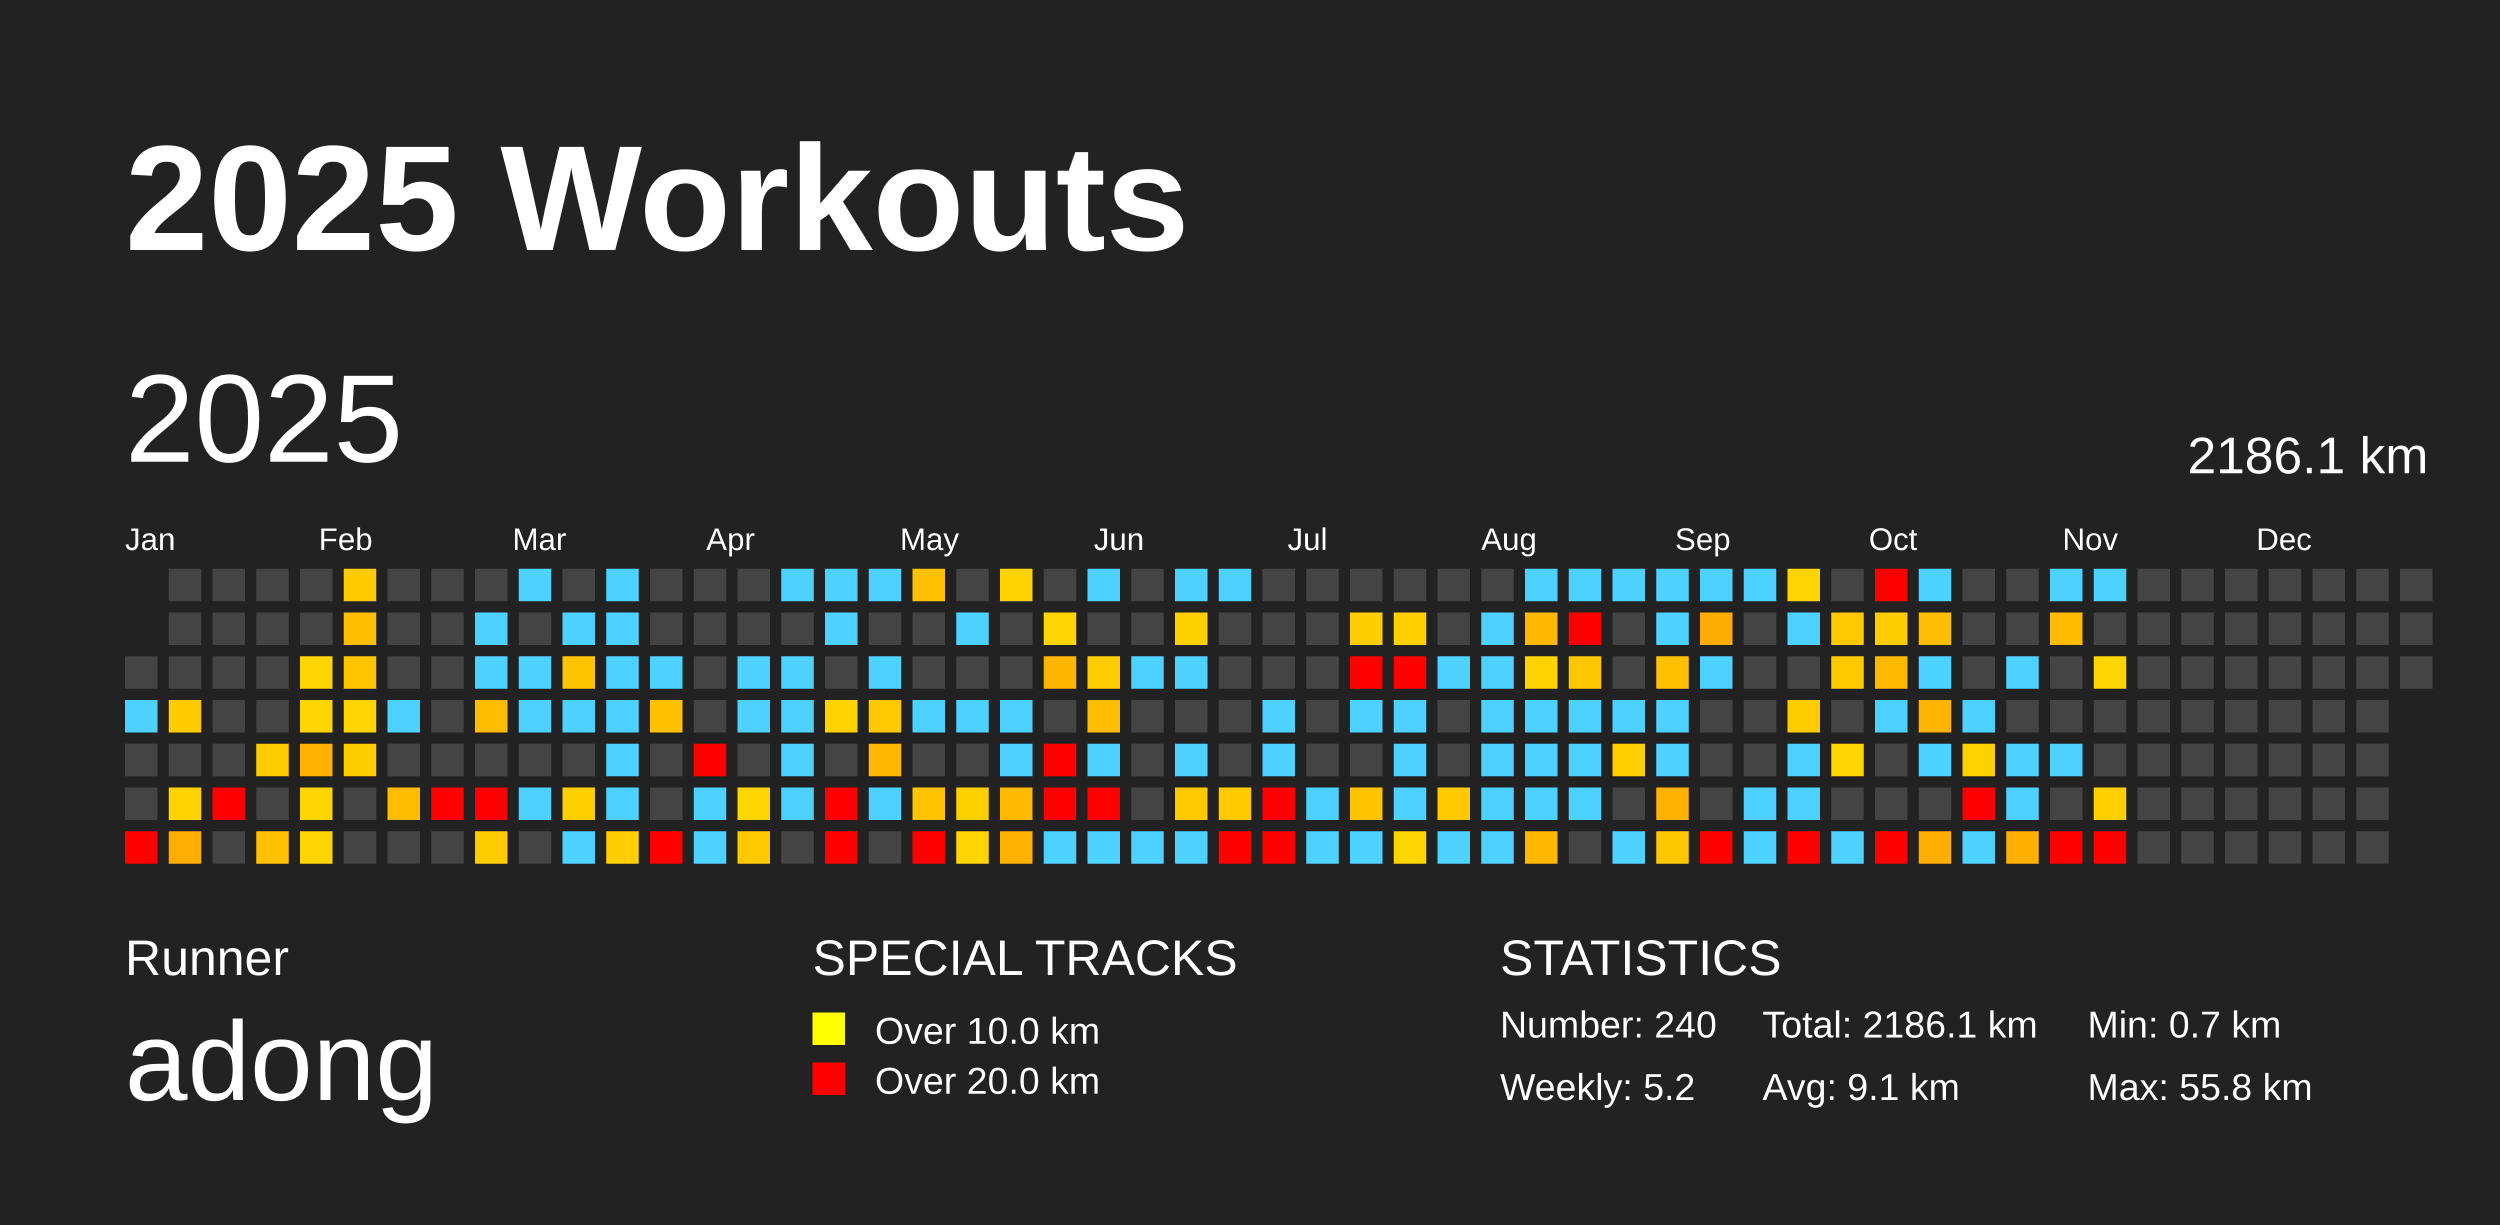
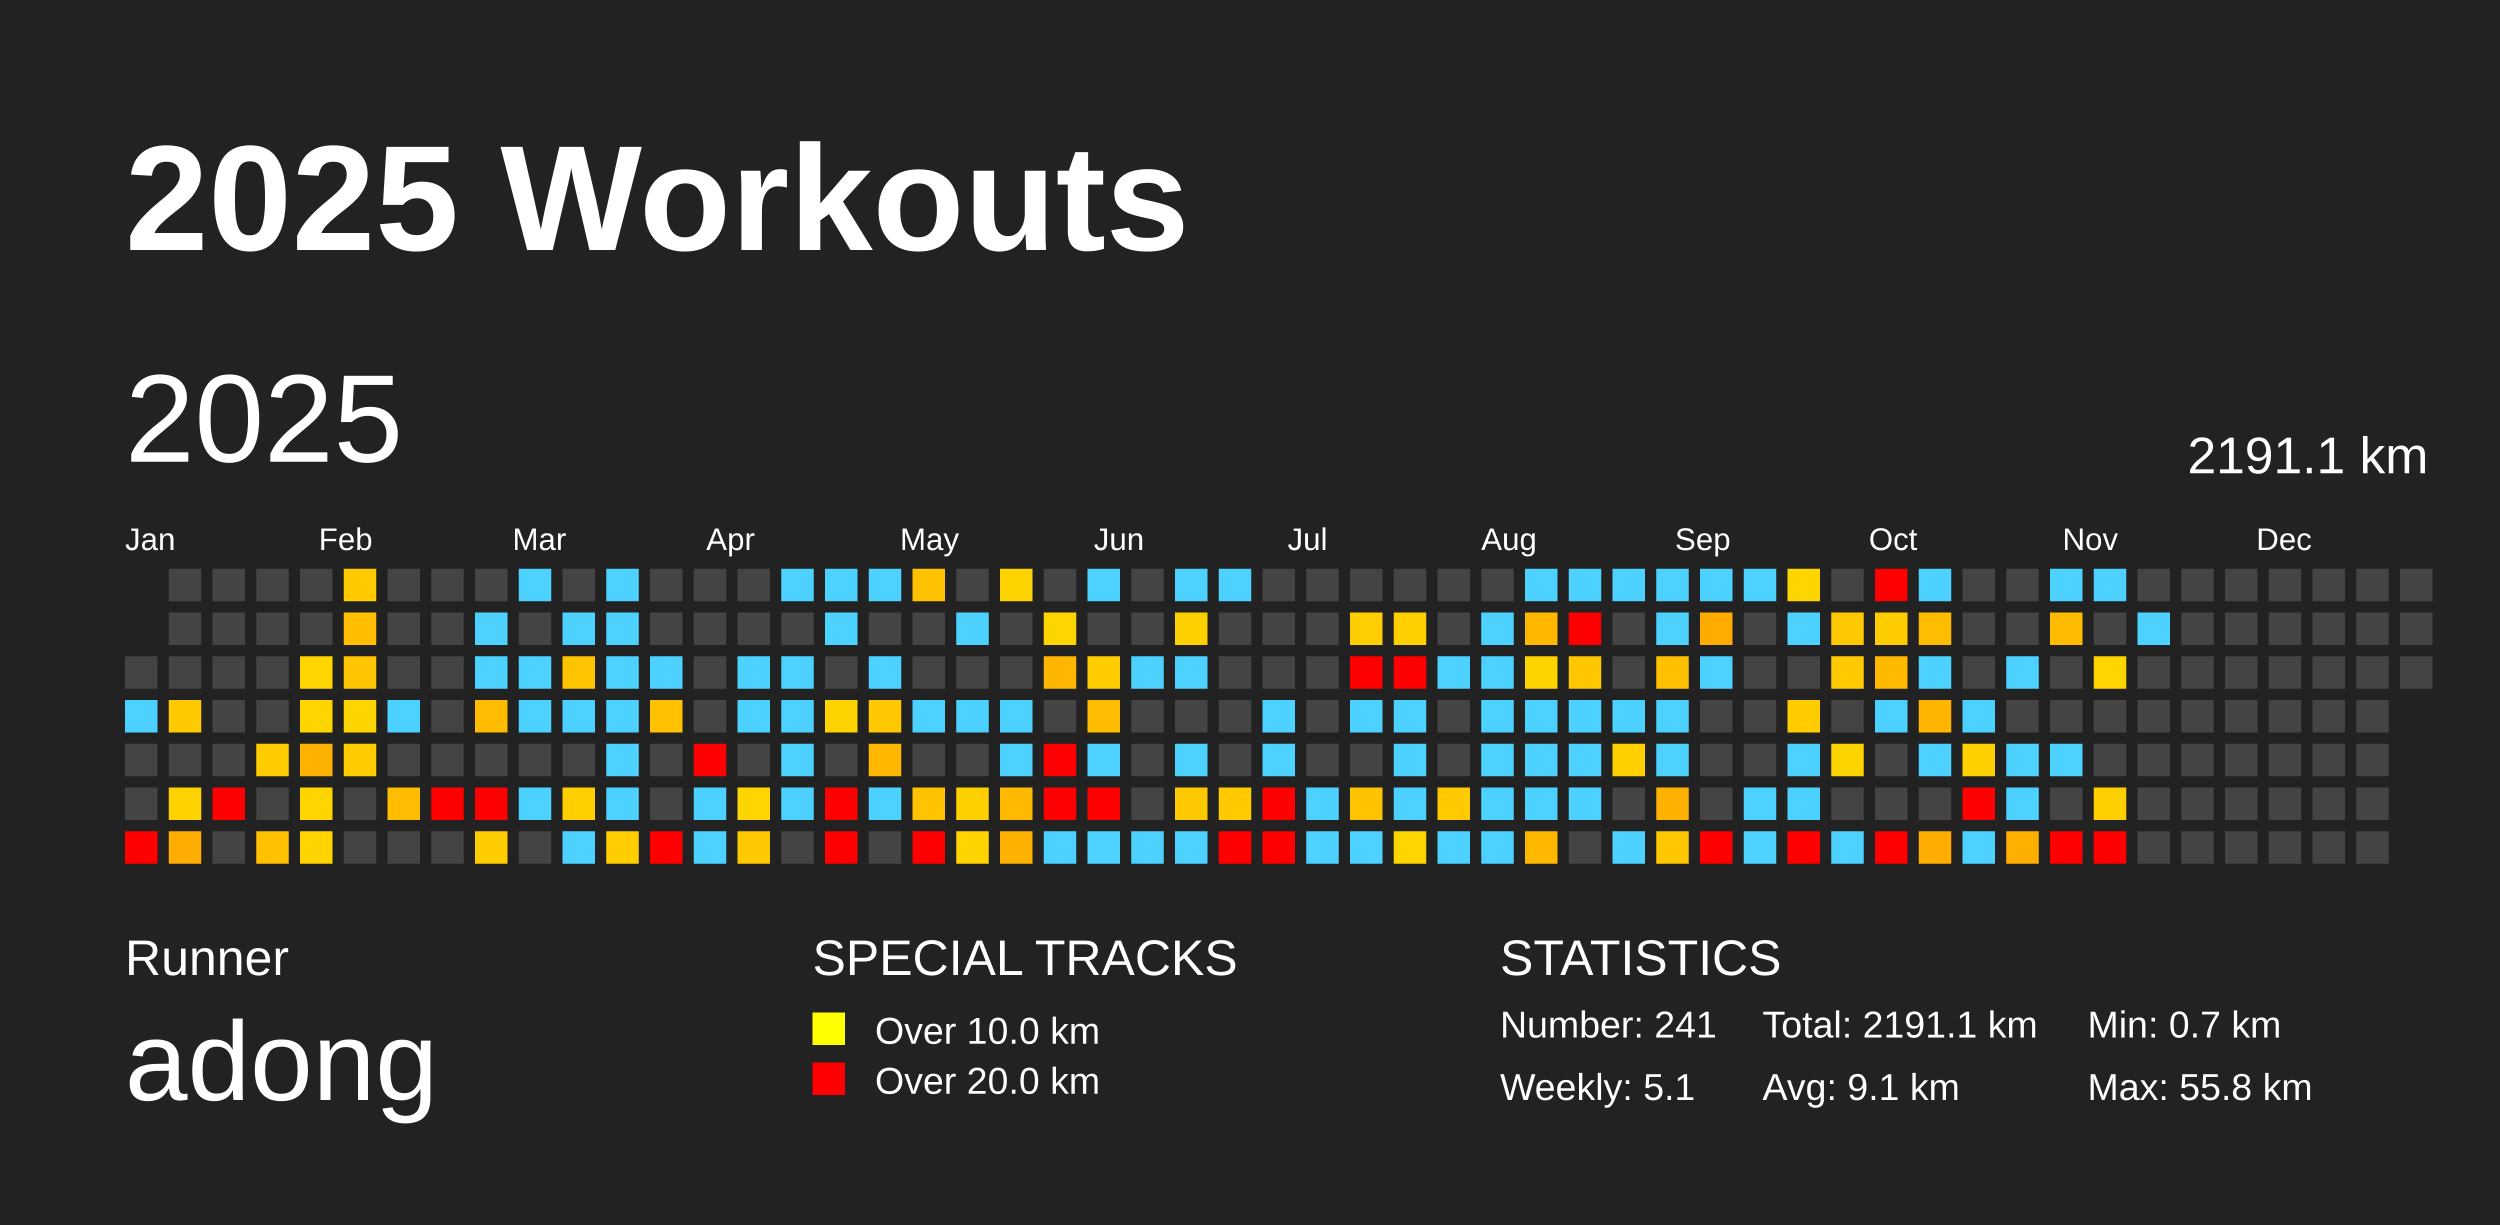
<svg xmlns="http://www.w3.org/2000/svg" baseProfile="full" height="98mm" version="1.1" viewBox="0,0,200,98" width="200mm">
  <defs />
  <rect fill="#222222" height="98" width="200" x="0" y="0" />
  <text fill="#FFFFFF" style="font-size:12px; font-family:Arial; font-weight:bold;" x="10" y="20">2025 Workouts</text>
  <text fill="#FFFFFF" style="font-size:4px; font-family:Arial" x="10" y="78">Runner</text>
  <text fill="#FFFFFF" style="font-size:9px; font-family:Arial" x="10" y="88">adong</text>
  <text fill="#FFFFFF" style="font-size:4px; font-family:Arial" x="65" y="78">SPECIAL TRACKS</text>
  <rect fill="yellow" height="2.6" width="2.6" x="65" y="81" />
  <text fill="#FFFFFF" style="font-size:3px; font-family:Arial" x="70" y="83.5">Over 10.0 km</text>
  <rect fill="red" height="2.6" width="2.6" x="65" y="85" />
  <text fill="#FFFFFF" style="font-size:3px; font-family:Arial" x="70" y="87.5">Over 20.0 km</text>
  <text fill="#FFFFFF" style="font-size:4px; font-family:Arial" x="120" y="78">STATISTICS</text>
-   <text fill="#FFFFFF" style="font-size:3px; font-family:Arial" x="120" y="83">Number: 240</text>
-   <text fill="#FFFFFF" style="font-size:3px; font-family:Arial" x="120" y="88">Weekly: 5.2</text>
-   <text fill="#FFFFFF" style="font-size:3px; font-family:Arial" x="141" y="83">Total: 2186.1 km</text>
+   <text fill="#FFFFFF" style="font-size:3px; font-family:Arial" x="120" y="83">Number: 241</text>
+   <text fill="#FFFFFF" style="font-size:3px; font-family:Arial" x="120" y="88">Weekly: 5.1</text>
+   <text fill="#FFFFFF" style="font-size:3px; font-family:Arial" x="141" y="83">Total: 2191.1 km</text>
  <text fill="#FFFFFF" style="font-size:3px; font-family:Arial" x="141" y="88">Avg: 9.1 km</text>
  <text fill="#FFFFFF" style="font-size:3px; font-family:Arial" x="167" y="83">Min: 0.7 km</text>
  <text fill="#FFFFFF" style="font-size:3px; font-family:Arial" x="167" y="88">Max: 55.8 km</text>
  <text dominant-baseline="hanging" fill="#FFFFFF" style="font-size:10.0px; font-family:Arial;" x="10" y="30">2025</text>
-   <text dominant-baseline="hanging" fill="#FFFFFF" style="font-size:4.125px; font-family:Arial;" x="175" y="35">2186.1 km</text>
+   <text dominant-baseline="hanging" fill="#FFFFFF" style="font-size:4.125px; font-family:Arial;" x="175" y="35">2191.1 km</text>
  <text fill="#FFFFFF" style="font-size:2.5px; font-family:Arial" x="10.0" y="44">Jan</text>
  <text fill="#FFFFFF" style="font-size:2.5px; font-family:Arial" x="25.5" y="44">Feb</text>
  <text fill="#FFFFFF" style="font-size:2.5px; font-family:Arial" x="41.0" y="44">Mar</text>
  <text fill="#FFFFFF" style="font-size:2.5px; font-family:Arial" x="56.5" y="44">Apr</text>
  <text fill="#FFFFFF" style="font-size:2.5px; font-family:Arial" x="72.0" y="44">May</text>
  <text fill="#FFFFFF" style="font-size:2.5px; font-family:Arial" x="87.5" y="44">Jun</text>
  <text fill="#FFFFFF" style="font-size:2.5px; font-family:Arial" x="103.0" y="44">Jul</text>
  <text fill="#FFFFFF" style="font-size:2.5px; font-family:Arial" x="118.5" y="44">Aug</text>
  <text fill="#FFFFFF" style="font-size:2.5px; font-family:Arial" x="134.0" y="44">Sep</text>
  <text fill="#FFFFFF" style="font-size:2.5px; font-family:Arial" x="149.5" y="44">Oct</text>
  <text fill="#FFFFFF" style="font-size:2.5px; font-family:Arial" x="165.0" y="44">Nov</text>
  <text fill="#FFFFFF" style="font-size:2.5px; font-family:Arial" x="180.5" y="44">Dec</text>
  <rect fill="#444444" height="2.6" width="2.6" x="10.0" y="52.5" />
  <rect fill="#4dd2ff" height="2.6" width="2.6" x="10.0" y="56.0" />
  <rect fill="#444444" height="2.6" width="2.6" x="10.0" y="59.5" />
  <rect fill="#444444" height="2.6" width="2.6" x="10.0" y="63.0" />
  <rect fill="red" height="2.6" width="2.6" x="10.0" y="66.5" />
  <rect fill="#444444" height="2.6" width="2.6" x="13.5" y="45.5" />
  <rect fill="#444444" height="2.6" width="2.6" x="13.5" y="49.0" />
  <rect fill="#444444" height="2.6" width="2.6" x="13.5" y="52.5" />
  <rect fill="#ffcb00" height="2.6" width="2.6" x="13.5" y="56.0" />
  <rect fill="#444444" height="2.6" width="2.6" x="13.5" y="59.5" />
  <rect fill="#ffd200" height="2.6" width="2.6" x="13.5" y="63.0" />
  <rect fill="#ffad00" height="2.6" width="2.6" x="13.5" y="66.5" />
  <rect fill="#444444" height="2.6" width="2.6" x="17.0" y="45.5" />
  <rect fill="#444444" height="2.6" width="2.6" x="17.0" y="49.0" />
  <rect fill="#444444" height="2.6" width="2.6" x="17.0" y="52.5" />
  <rect fill="#444444" height="2.6" width="2.6" x="17.0" y="56.0" />
  <rect fill="#444444" height="2.6" width="2.6" x="17.0" y="59.5" />
  <rect fill="red" height="2.6" width="2.6" x="17.0" y="63.0" />
  <rect fill="#444444" height="2.6" width="2.6" x="17.0" y="66.5" />
  <rect fill="#444444" height="2.6" width="2.6" x="20.5" y="45.5" />
  <rect fill="#444444" height="2.6" width="2.6" x="20.5" y="49.0" />
  <rect fill="#444444" height="2.6" width="2.6" x="20.5" y="52.5" />
  <rect fill="#444444" height="2.6" width="2.6" x="20.5" y="56.0" />
  <rect fill="#ffcc00" height="2.6" width="2.6" x="20.5" y="59.5" />
  <rect fill="#444444" height="2.6" width="2.6" x="20.5" y="63.0" />
  <rect fill="#ffc100" height="2.6" width="2.6" x="20.5" y="66.5" />
  <rect fill="#444444" height="2.6" width="2.6" x="24.0" y="45.5" />
  <rect fill="#444444" height="2.6" width="2.6" x="24.0" y="49.0" />
  <rect fill="#ffd500" height="2.6" width="2.6" x="24.0" y="52.5" />
  <rect fill="#ffd500" height="2.6" width="2.6" x="24.0" y="56.0" />
  <rect fill="#ffb300" height="2.6" width="2.6" x="24.0" y="59.5" />
  <rect fill="#ffd500" height="2.6" width="2.6" x="24.0" y="63.0" />
  <rect fill="#ffd400" height="2.6" width="2.6" x="24.0" y="66.5" />
  <rect fill="#ffca00" height="2.6" width="2.6" x="27.5" y="45.5" />
  <rect fill="#ffbe00" height="2.6" width="2.6" x="27.5" y="49.0" />
  <rect fill="#ffc600" height="2.6" width="2.6" x="27.5" y="52.5" />
  <rect fill="#ffd500" height="2.6" width="2.6" x="27.5" y="56.0" />
  <rect fill="#ffcc00" height="2.6" width="2.6" x="27.5" y="59.5" />
  <rect fill="#444444" height="2.6" width="2.6" x="27.5" y="63.0" />
  <rect fill="#444444" height="2.6" width="2.6" x="27.5" y="66.5" />
  <rect fill="#444444" height="2.6" width="2.6" x="31.0" y="45.5" />
  <rect fill="#444444" height="2.6" width="2.6" x="31.0" y="49.0" />
  <rect fill="#444444" height="2.6" width="2.6" x="31.0" y="52.5" />
  <rect fill="#4dd2ff" height="2.6" width="2.6" x="31.0" y="56.0" />
  <rect fill="#444444" height="2.6" width="2.6" x="31.0" y="59.5" />
  <rect fill="#ffbd00" height="2.6" width="2.6" x="31.0" y="63.0" />
  <rect fill="#444444" height="2.6" width="2.6" x="31.0" y="66.5" />
  <rect fill="#444444" height="2.6" width="2.6" x="34.5" y="45.5" />
  <rect fill="#444444" height="2.6" width="2.6" x="34.5" y="49.0" />
  <rect fill="#444444" height="2.6" width="2.6" x="34.5" y="52.5" />
  <rect fill="#444444" height="2.6" width="2.6" x="34.5" y="56.0" />
  <rect fill="#444444" height="2.6" width="2.6" x="34.5" y="59.5" />
  <rect fill="red" height="2.6" width="2.6" x="34.5" y="63.0" />
  <rect fill="#444444" height="2.6" width="2.6" x="34.5" y="66.5" />
  <rect fill="#444444" height="2.6" width="2.6" x="38.0" y="45.5" />
  <rect fill="#4dd2ff" height="2.6" width="2.6" x="38.0" y="49.0" />
  <rect fill="#4dd2ff" height="2.6" width="2.6" x="38.0" y="52.5" />
  <rect fill="#ffbc00" height="2.6" width="2.6" x="38.0" y="56.0" />
  <rect fill="#444444" height="2.6" width="2.6" x="38.0" y="59.5" />
  <rect fill="red" height="2.6" width="2.6" x="38.0" y="63.0" />
  <rect fill="#ffcc00" height="2.6" width="2.6" x="38.0" y="66.5" />
  <rect fill="#4dd2ff" height="2.6" width="2.6" x="41.5" y="45.5" />
  <rect fill="#444444" height="2.6" width="2.6" x="41.5" y="49.0" />
  <rect fill="#4dd2ff" height="2.6" width="2.6" x="41.5" y="52.5" />
  <rect fill="#4dd2ff" height="2.6" width="2.6" x="41.5" y="56.0" />
  <rect fill="#444444" height="2.6" width="2.6" x="41.5" y="59.5" />
  <rect fill="#4dd2ff" height="2.6" width="2.6" x="41.5" y="63.0" />
  <rect fill="#444444" height="2.6" width="2.6" x="41.5" y="66.5" />
  <rect fill="#444444" height="2.6" width="2.6" x="45.0" y="45.5" />
  <rect fill="#4dd2ff" height="2.6" width="2.6" x="45.0" y="49.0" />
  <rect fill="#ffc400" height="2.6" width="2.6" x="45.0" y="52.5" />
  <rect fill="#4dd2ff" height="2.6" width="2.6" x="45.0" y="56.0" />
  <rect fill="#444444" height="2.6" width="2.6" x="45.0" y="59.5" />
  <rect fill="#ffcf00" height="2.6" width="2.6" x="45.0" y="63.0" />
  <rect fill="#4dd2ff" height="2.6" width="2.6" x="45.0" y="66.5" />
  <rect fill="#4dd2ff" height="2.6" width="2.6" x="48.5" y="45.5" />
  <rect fill="#4dd2ff" height="2.6" width="2.6" x="48.5" y="49.0" />
  <rect fill="#4dd2ff" height="2.6" width="2.6" x="48.5" y="52.5" />
  <rect fill="#4dd2ff" height="2.6" width="2.6" x="48.5" y="56.0" />
  <rect fill="#4dd2ff" height="2.6" width="2.6" x="48.5" y="59.5" />
  <rect fill="#4dd2ff" height="2.6" width="2.6" x="48.5" y="63.0" />
  <rect fill="#ffcd00" height="2.6" width="2.6" x="48.5" y="66.5" />
  <rect fill="#444444" height="2.6" width="2.6" x="52.0" y="45.5" />
  <rect fill="#444444" height="2.6" width="2.6" x="52.0" y="49.0" />
  <rect fill="#4dd2ff" height="2.6" width="2.6" x="52.0" y="52.5" />
  <rect fill="#ffc100" height="2.6" width="2.6" x="52.0" y="56.0" />
  <rect fill="#444444" height="2.6" width="2.6" x="52.0" y="59.5" />
  <rect fill="#444444" height="2.6" width="2.6" x="52.0" y="63.0" />
  <rect fill="red" height="2.6" width="2.6" x="52.0" y="66.5" />
  <rect fill="#444444" height="2.6" width="2.6" x="55.5" y="45.5" />
  <rect fill="#444444" height="2.6" width="2.6" x="55.5" y="49.0" />
  <rect fill="#444444" height="2.6" width="2.6" x="55.5" y="52.5" />
  <rect fill="#444444" height="2.6" width="2.6" x="55.5" y="56.0" />
  <rect fill="red" height="2.6" width="2.6" x="55.5" y="59.5" />
  <rect fill="#4dd2ff" height="2.6" width="2.6" x="55.5" y="63.0" />
  <rect fill="#4dd2ff" height="2.6" width="2.6" x="55.5" y="66.5" />
  <rect fill="#444444" height="2.6" width="2.6" x="59.0" y="45.5" />
  <rect fill="#444444" height="2.6" width="2.6" x="59.0" y="49.0" />
  <rect fill="#4dd2ff" height="2.6" width="2.6" x="59.0" y="52.5" />
  <rect fill="#4dd2ff" height="2.6" width="2.6" x="59.0" y="56.0" />
  <rect fill="#444444" height="2.6" width="2.6" x="59.0" y="59.5" />
  <rect fill="#ffd500" height="2.6" width="2.6" x="59.0" y="63.0" />
  <rect fill="#ffc900" height="2.6" width="2.6" x="59.0" y="66.5" />
  <rect fill="#4dd2ff" height="2.6" width="2.6" x="62.5" y="45.5" />
  <rect fill="#444444" height="2.6" width="2.6" x="62.5" y="49.0" />
  <rect fill="#4dd2ff" height="2.6" width="2.6" x="62.5" y="52.5" />
  <rect fill="#4dd2ff" height="2.6" width="2.6" x="62.5" y="56.0" />
  <rect fill="#4dd2ff" height="2.6" width="2.6" x="62.5" y="59.5" />
  <rect fill="#4dd2ff" height="2.6" width="2.6" x="62.5" y="63.0" />
  <rect fill="#444444" height="2.6" width="2.6" x="62.5" y="66.5" />
  <rect fill="#4dd2ff" height="2.6" width="2.6" x="66.0" y="45.5" />
  <rect fill="#4dd2ff" height="2.6" width="2.6" x="66.0" y="49.0" />
  <rect fill="#444444" height="2.6" width="2.6" x="66.0" y="52.5" />
  <rect fill="#ffd300" height="2.6" width="2.6" x="66.0" y="56.0" />
  <rect fill="#444444" height="2.6" width="2.6" x="66.0" y="59.5" />
  <rect fill="red" height="2.6" width="2.6" x="66.0" y="63.0" />
  <rect fill="red" height="2.6" width="2.6" x="66.0" y="66.5" />
  <rect fill="#4dd2ff" height="2.6" width="2.6" x="69.5" y="45.5" />
  <rect fill="#444444" height="2.6" width="2.6" x="69.5" y="49.0" />
  <rect fill="#4dd2ff" height="2.6" width="2.6" x="69.5" y="52.5" />
  <rect fill="#ffc800" height="2.6" width="2.6" x="69.5" y="56.0" />
  <rect fill="#ffb700" height="2.6" width="2.6" x="69.5" y="59.5" />
  <rect fill="#4dd2ff" height="2.6" width="2.6" x="69.5" y="63.0" />
  <rect fill="#444444" height="2.6" width="2.6" x="69.5" y="66.5" />
  <rect fill="#ffc200" height="2.6" width="2.6" x="73.0" y="45.5" />
  <rect fill="#444444" height="2.6" width="2.6" x="73.0" y="49.0" />
  <rect fill="#444444" height="2.6" width="2.6" x="73.0" y="52.5" />
  <rect fill="#4dd2ff" height="2.6" width="2.6" x="73.0" y="56.0" />
  <rect fill="#444444" height="2.6" width="2.6" x="73.0" y="59.5" />
  <rect fill="#ffc300" height="2.6" width="2.6" x="73.0" y="63.0" />
  <rect fill="red" height="2.6" width="2.6" x="73.0" y="66.5" />
  <rect fill="#444444" height="2.6" width="2.6" x="76.5" y="45.5" />
  <rect fill="#4dd2ff" height="2.6" width="2.6" x="76.5" y="49.0" />
  <rect fill="#444444" height="2.6" width="2.6" x="76.5" y="52.5" />
  <rect fill="#4dd2ff" height="2.6" width="2.6" x="76.5" y="56.0" />
  <rect fill="#444444" height="2.6" width="2.6" x="76.5" y="59.5" />
  <rect fill="#ffd000" height="2.6" width="2.6" x="76.5" y="63.0" />
  <rect fill="#ffd400" height="2.6" width="2.6" x="76.5" y="66.5" />
  <rect fill="#ffd300" height="2.6" width="2.6" x="80.0" y="45.5" />
  <rect fill="#444444" height="2.6" width="2.6" x="80.0" y="49.0" />
  <rect fill="#444444" height="2.6" width="2.6" x="80.0" y="52.5" />
  <rect fill="#4dd2ff" height="2.6" width="2.6" x="80.0" y="56.0" />
  <rect fill="#4dd2ff" height="2.6" width="2.6" x="80.0" y="59.5" />
  <rect fill="#ffba00" height="2.6" width="2.6" x="80.0" y="63.0" />
  <rect fill="#ffb100" height="2.6" width="2.6" x="80.0" y="66.5" />
  <rect fill="#444444" height="2.6" width="2.6" x="83.5" y="45.5" />
  <rect fill="#ffd500" height="2.6" width="2.6" x="83.5" y="49.0" />
  <rect fill="#ffb600" height="2.6" width="2.6" x="83.5" y="52.5" />
  <rect fill="#444444" height="2.6" width="2.6" x="83.5" y="56.0" />
  <rect fill="red" height="2.6" width="2.6" x="83.5" y="59.5" />
  <rect fill="red" height="2.6" width="2.6" x="83.5" y="63.0" />
  <rect fill="#4dd2ff" height="2.6" width="2.6" x="83.5" y="66.5" />
  <rect fill="#4dd2ff" height="2.6" width="2.6" x="87.0" y="45.5" />
  <rect fill="#444444" height="2.6" width="2.6" x="87.0" y="49.0" />
  <rect fill="#ffcc00" height="2.6" width="2.6" x="87.0" y="52.5" />
  <rect fill="#ffbd00" height="2.6" width="2.6" x="87.0" y="56.0" />
  <rect fill="#4dd2ff" height="2.6" width="2.6" x="87.0" y="59.5" />
  <rect fill="red" height="2.6" width="2.6" x="87.0" y="63.0" />
  <rect fill="#4dd2ff" height="2.6" width="2.6" x="87.0" y="66.5" />
  <rect fill="#444444" height="2.6" width="2.6" x="90.5" y="45.5" />
  <rect fill="#444444" height="2.6" width="2.6" x="90.5" y="49.0" />
  <rect fill="#4dd2ff" height="2.6" width="2.6" x="90.5" y="52.5" />
  <rect fill="#444444" height="2.6" width="2.6" x="90.5" y="56.0" />
  <rect fill="#444444" height="2.6" width="2.6" x="90.5" y="59.5" />
  <rect fill="#444444" height="2.6" width="2.6" x="90.5" y="63.0" />
  <rect fill="#4dd2ff" height="2.6" width="2.6" x="90.5" y="66.5" />
  <rect fill="#4dd2ff" height="2.6" width="2.6" x="94.0" y="45.5" />
  <rect fill="#ffd000" height="2.6" width="2.6" x="94.0" y="49.0" />
  <rect fill="#4dd2ff" height="2.6" width="2.6" x="94.0" y="52.5" />
  <rect fill="#444444" height="2.6" width="2.6" x="94.0" y="56.0" />
  <rect fill="#4dd2ff" height="2.6" width="2.6" x="94.0" y="59.5" />
  <rect fill="#ffc900" height="2.6" width="2.6" x="94.0" y="63.0" />
  <rect fill="#4dd2ff" height="2.6" width="2.6" x="94.0" y="66.5" />
  <rect fill="#4dd2ff" height="2.6" width="2.6" x="97.5" y="45.5" />
  <rect fill="#444444" height="2.6" width="2.6" x="97.5" y="49.0" />
  <rect fill="#444444" height="2.6" width="2.6" x="97.5" y="52.5" />
  <rect fill="#444444" height="2.6" width="2.6" x="97.5" y="56.0" />
  <rect fill="#444444" height="2.6" width="2.6" x="97.5" y="59.5" />
  <rect fill="#ffca00" height="2.6" width="2.6" x="97.5" y="63.0" />
  <rect fill="red" height="2.6" width="2.6" x="97.5" y="66.5" />
  <rect fill="#444444" height="2.6" width="2.6" x="101.0" y="45.5" />
  <rect fill="#444444" height="2.6" width="2.6" x="101.0" y="49.0" />
  <rect fill="#444444" height="2.6" width="2.6" x="101.0" y="52.5" />
  <rect fill="#4dd2ff" height="2.6" width="2.6" x="101.0" y="56.0" />
  <rect fill="#4dd2ff" height="2.6" width="2.6" x="101.0" y="59.5" />
  <rect fill="red" height="2.6" width="2.6" x="101.0" y="63.0" />
  <rect fill="red" height="2.6" width="2.6" x="101.0" y="66.5" />
  <rect fill="#444444" height="2.6" width="2.6" x="104.5" y="45.5" />
  <rect fill="#444444" height="2.6" width="2.6" x="104.5" y="49.0" />
  <rect fill="#444444" height="2.6" width="2.6" x="104.5" y="52.5" />
  <rect fill="#444444" height="2.6" width="2.6" x="104.5" y="56.0" />
  <rect fill="#444444" height="2.6" width="2.6" x="104.5" y="59.5" />
  <rect fill="#4dd2ff" height="2.6" width="2.6" x="104.5" y="63.0" />
  <rect fill="#4dd2ff" height="2.6" width="2.6" x="104.5" y="66.5" />
  <rect fill="#444444" height="2.6" width="2.6" x="108.0" y="45.5" />
  <rect fill="#ffce00" height="2.6" width="2.6" x="108.0" y="49.0" />
  <rect fill="red" height="2.6" width="2.6" x="108.0" y="52.5" />
  <rect fill="#4dd2ff" height="2.6" width="2.6" x="108.0" y="56.0" />
  <rect fill="#444444" height="2.6" width="2.6" x="108.0" y="59.5" />
  <rect fill="#ffc300" height="2.6" width="2.6" x="108.0" y="63.0" />
  <rect fill="#4dd2ff" height="2.6" width="2.6" x="108.0" y="66.5" />
  <rect fill="#444444" height="2.6" width="2.6" x="111.5" y="45.5" />
  <rect fill="#ffcf00" height="2.6" width="2.6" x="111.5" y="49.0" />
  <rect fill="red" height="2.6" width="2.6" x="111.5" y="52.5" />
  <rect fill="#4dd2ff" height="2.6" width="2.6" x="111.5" y="56.0" />
  <rect fill="#4dd2ff" height="2.6" width="2.6" x="111.5" y="59.5" />
  <rect fill="#4dd2ff" height="2.6" width="2.6" x="111.5" y="63.0" />
  <rect fill="#ffd500" height="2.6" width="2.6" x="111.5" y="66.5" />
  <rect fill="#444444" height="2.6" width="2.6" x="115.0" y="45.5" />
  <rect fill="#444444" height="2.6" width="2.6" x="115.0" y="49.0" />
  <rect fill="#4dd2ff" height="2.6" width="2.6" x="115.0" y="52.5" />
  <rect fill="#444444" height="2.6" width="2.6" x="115.0" y="56.0" />
  <rect fill="#444444" height="2.6" width="2.6" x="115.0" y="59.5" />
  <rect fill="#ffcb00" height="2.6" width="2.6" x="115.0" y="63.0" />
  <rect fill="#4dd2ff" height="2.6" width="2.6" x="115.0" y="66.5" />
  <rect fill="#444444" height="2.6" width="2.6" x="118.5" y="45.5" />
  <rect fill="#4dd2ff" height="2.6" width="2.6" x="118.5" y="49.0" />
  <rect fill="#4dd2ff" height="2.6" width="2.6" x="118.5" y="52.5" />
  <rect fill="#4dd2ff" height="2.6" width="2.6" x="118.5" y="56.0" />
  <rect fill="#4dd2ff" height="2.6" width="2.6" x="118.5" y="59.5" />
  <rect fill="#4dd2ff" height="2.6" width="2.6" x="118.5" y="63.0" />
  <rect fill="#4dd2ff" height="2.6" width="2.6" x="118.5" y="66.5" />
  <rect fill="#4dd2ff" height="2.6" width="2.6" x="122.0" y="45.5" />
  <rect fill="#ffb700" height="2.6" width="2.6" x="122.0" y="49.0" />
  <rect fill="#ffd300" height="2.6" width="2.6" x="122.0" y="52.5" />
  <rect fill="#4dd2ff" height="2.6" width="2.6" x="122.0" y="56.0" />
  <rect fill="#4dd2ff" height="2.6" width="2.6" x="122.0" y="59.5" />
  <rect fill="#4dd2ff" height="2.6" width="2.6" x="122.0" y="63.0" />
  <rect fill="#ffb800" height="2.6" width="2.6" x="122.0" y="66.5" />
  <rect fill="#4dd2ff" height="2.6" width="2.6" x="125.5" y="45.5" />
  <rect fill="red" height="2.6" width="2.6" x="125.5" y="49.0" />
  <rect fill="#ffc700" height="2.6" width="2.6" x="125.5" y="52.5" />
  <rect fill="#4dd2ff" height="2.6" width="2.6" x="125.5" y="56.0" />
  <rect fill="#4dd2ff" height="2.6" width="2.6" x="125.5" y="59.5" />
  <rect fill="#4dd2ff" height="2.6" width="2.6" x="125.5" y="63.0" />
  <rect fill="#444444" height="2.6" width="2.6" x="125.5" y="66.5" />
  <rect fill="#4dd2ff" height="2.6" width="2.6" x="129.0" y="45.5" />
  <rect fill="#444444" height="2.6" width="2.6" x="129.0" y="49.0" />
  <rect fill="#444444" height="2.6" width="2.6" x="129.0" y="52.5" />
  <rect fill="#4dd2ff" height="2.6" width="2.6" x="129.0" y="56.0" />
  <rect fill="#ffcf00" height="2.6" width="2.6" x="129.0" y="59.5" />
  <rect fill="#444444" height="2.6" width="2.6" x="129.0" y="63.0" />
  <rect fill="#4dd2ff" height="2.6" width="2.6" x="129.0" y="66.5" />
  <rect fill="#4dd2ff" height="2.6" width="2.6" x="132.5" y="45.5" />
  <rect fill="#4dd2ff" height="2.6" width="2.6" x="132.5" y="49.0" />
  <rect fill="#ffc000" height="2.6" width="2.6" x="132.5" y="52.5" />
  <rect fill="#4dd2ff" height="2.6" width="2.6" x="132.5" y="56.0" />
  <rect fill="#4dd2ff" height="2.6" width="2.6" x="132.5" y="59.5" />
  <rect fill="#ffb100" height="2.6" width="2.6" x="132.5" y="63.0" />
  <rect fill="#ffc700" height="2.6" width="2.6" x="132.5" y="66.5" />
  <rect fill="#4dd2ff" height="2.6" width="2.6" x="136.0" y="45.5" />
  <rect fill="#ffac00" height="2.6" width="2.6" x="136.0" y="49.0" />
  <rect fill="#4dd2ff" height="2.6" width="2.6" x="136.0" y="52.5" />
  <rect fill="#444444" height="2.6" width="2.6" x="136.0" y="56.0" />
  <rect fill="#444444" height="2.6" width="2.6" x="136.0" y="59.5" />
  <rect fill="#444444" height="2.6" width="2.6" x="136.0" y="63.0" />
  <rect fill="red" height="2.6" width="2.6" x="136.0" y="66.5" />
  <rect fill="#4dd2ff" height="2.6" width="2.6" x="139.5" y="45.5" />
  <rect fill="#444444" height="2.6" width="2.6" x="139.5" y="49.0" />
  <rect fill="#444444" height="2.6" width="2.6" x="139.5" y="52.5" />
  <rect fill="#444444" height="2.6" width="2.6" x="139.5" y="56.0" />
  <rect fill="#444444" height="2.6" width="2.6" x="139.5" y="59.5" />
  <rect fill="#4dd2ff" height="2.6" width="2.6" x="139.5" y="63.0" />
  <rect fill="#4dd2ff" height="2.6" width="2.6" x="139.5" y="66.5" />
  <rect fill="#ffd500" height="2.6" width="2.6" x="143.0" y="45.5" />
  <rect fill="#4dd2ff" height="2.6" width="2.6" x="143.0" y="49.0" />
  <rect fill="#444444" height="2.6" width="2.6" x="143.0" y="52.5" />
  <rect fill="#ffcc00" height="2.6" width="2.6" x="143.0" y="56.0" />
  <rect fill="#4dd2ff" height="2.6" width="2.6" x="143.0" y="59.5" />
  <rect fill="#4dd2ff" height="2.6" width="2.6" x="143.0" y="63.0" />
  <rect fill="red" height="2.6" width="2.6" x="143.0" y="66.5" />
  <rect fill="#444444" height="2.6" width="2.6" x="146.5" y="45.5" />
  <rect fill="#ffc900" height="2.6" width="2.6" x="146.5" y="49.0" />
  <rect fill="#ffca00" height="2.6" width="2.6" x="146.5" y="52.5" />
  <rect fill="#444444" height="2.6" width="2.6" x="146.5" y="56.0" />
  <rect fill="#ffd400" height="2.6" width="2.6" x="146.5" y="59.5" />
  <rect fill="#444444" height="2.6" width="2.6" x="146.5" y="63.0" />
  <rect fill="#4dd2ff" height="2.6" width="2.6" x="146.5" y="66.5" />
  <rect fill="red" height="2.6" width="2.6" x="150.0" y="45.5" />
  <rect fill="#ffcc00" height="2.6" width="2.6" x="150.0" y="49.0" />
  <rect fill="#ffba00" height="2.6" width="2.6" x="150.0" y="52.5" />
  <rect fill="#4dd2ff" height="2.6" width="2.6" x="150.0" y="56.0" />
  <rect fill="#444444" height="2.6" width="2.6" x="150.0" y="59.5" />
  <rect fill="#444444" height="2.6" width="2.6" x="150.0" y="63.0" />
  <rect fill="red" height="2.6" width="2.6" x="150.0" y="66.5" />
  <rect fill="#4dd2ff" height="2.6" width="2.6" x="153.5" y="45.5" />
  <rect fill="#ffbd00" height="2.6" width="2.6" x="153.5" y="49.0" />
  <rect fill="#4dd2ff" height="2.6" width="2.6" x="153.5" y="52.5" />
  <rect fill="#ffb400" height="2.6" width="2.6" x="153.5" y="56.0" />
  <rect fill="#4dd2ff" height="2.6" width="2.6" x="153.5" y="59.5" />
  <rect fill="#444444" height="2.6" width="2.6" x="153.5" y="63.0" />
  <rect fill="#ffad00" height="2.6" width="2.6" x="153.5" y="66.5" />
  <rect fill="#444444" height="2.6" width="2.6" x="157.0" y="45.5" />
  <rect fill="#444444" height="2.6" width="2.6" x="157.0" y="49.0" />
  <rect fill="#444444" height="2.6" width="2.6" x="157.0" y="52.5" />
  <rect fill="#4dd2ff" height="2.6" width="2.6" x="157.0" y="56.0" />
  <rect fill="#ffd100" height="2.6" width="2.6" x="157.0" y="59.5" />
  <rect fill="red" height="2.6" width="2.6" x="157.0" y="63.0" />
  <rect fill="#4dd2ff" height="2.6" width="2.6" x="157.0" y="66.5" />
  <rect fill="#444444" height="2.6" width="2.6" x="160.5" y="45.5" />
  <rect fill="#444444" height="2.6" width="2.6" x="160.5" y="49.0" />
  <rect fill="#4dd2ff" height="2.6" width="2.6" x="160.5" y="52.5" />
  <rect fill="#444444" height="2.6" width="2.6" x="160.5" y="56.0" />
  <rect fill="#4dd2ff" height="2.6" width="2.6" x="160.5" y="59.5" />
  <rect fill="#4dd2ff" height="2.6" width="2.6" x="160.5" y="63.0" />
  <rect fill="#ffaf00" height="2.6" width="2.6" x="160.5" y="66.5" />
  <rect fill="#4dd2ff" height="2.6" width="2.6" x="164.0" y="45.5" />
  <rect fill="#ffbb00" height="2.6" width="2.6" x="164.0" y="49.0" />
  <rect fill="#444444" height="2.6" width="2.6" x="164.0" y="52.5" />
  <rect fill="#444444" height="2.6" width="2.6" x="164.0" y="56.0" />
  <rect fill="#4dd2ff" height="2.6" width="2.6" x="164.0" y="59.5" />
  <rect fill="#444444" height="2.6" width="2.6" x="164.0" y="63.0" />
  <rect fill="red" height="2.6" width="2.6" x="164.0" y="66.5" />
  <rect fill="#4dd2ff" height="2.6" width="2.6" x="167.5" y="45.5" />
  <rect fill="#444444" height="2.6" width="2.6" x="167.5" y="49.0" />
  <rect fill="#ffd500" height="2.6" width="2.6" x="167.5" y="52.5" />
  <rect fill="#444444" height="2.6" width="2.6" x="167.5" y="56.0" />
  <rect fill="#444444" height="2.6" width="2.6" x="167.5" y="59.5" />
  <rect fill="#ffcf00" height="2.6" width="2.6" x="167.5" y="63.0" />
  <rect fill="red" height="2.6" width="2.6" x="167.5" y="66.5" />
  <rect fill="#444444" height="2.6" width="2.6" x="171.0" y="45.5" />
-   <rect fill="#444444" height="2.6" width="2.6" x="171.0" y="49.0" />
+   <rect fill="#4dd2ff" height="2.6" width="2.6" x="171.0" y="49.0" />
  <rect fill="#444444" height="2.6" width="2.6" x="171.0" y="52.5" />
  <rect fill="#444444" height="2.6" width="2.6" x="171.0" y="56.0" />
  <rect fill="#444444" height="2.6" width="2.6" x="171.0" y="59.5" />
  <rect fill="#444444" height="2.6" width="2.6" x="171.0" y="63.0" />
  <rect fill="#444444" height="2.6" width="2.6" x="171.0" y="66.5" />
  <rect fill="#444444" height="2.6" width="2.6" x="174.5" y="45.5" />
  <rect fill="#444444" height="2.6" width="2.6" x="174.5" y="49.0" />
  <rect fill="#444444" height="2.6" width="2.6" x="174.5" y="52.5" />
  <rect fill="#444444" height="2.6" width="2.6" x="174.5" y="56.0" />
  <rect fill="#444444" height="2.6" width="2.6" x="174.5" y="59.5" />
  <rect fill="#444444" height="2.6" width="2.6" x="174.5" y="63.0" />
  <rect fill="#444444" height="2.6" width="2.6" x="174.5" y="66.5" />
  <rect fill="#444444" height="2.6" width="2.6" x="178.0" y="45.5" />
  <rect fill="#444444" height="2.6" width="2.6" x="178.0" y="49.0" />
  <rect fill="#444444" height="2.6" width="2.6" x="178.0" y="52.5" />
  <rect fill="#444444" height="2.6" width="2.6" x="178.0" y="56.0" />
  <rect fill="#444444" height="2.6" width="2.6" x="178.0" y="59.5" />
  <rect fill="#444444" height="2.6" width="2.6" x="178.0" y="63.0" />
  <rect fill="#444444" height="2.6" width="2.6" x="178.0" y="66.5" />
  <rect fill="#444444" height="2.6" width="2.6" x="181.5" y="45.5" />
  <rect fill="#444444" height="2.6" width="2.6" x="181.5" y="49.0" />
  <rect fill="#444444" height="2.6" width="2.6" x="181.5" y="52.5" />
  <rect fill="#444444" height="2.6" width="2.6" x="181.5" y="56.0" />
  <rect fill="#444444" height="2.6" width="2.6" x="181.5" y="59.5" />
  <rect fill="#444444" height="2.6" width="2.6" x="181.5" y="63.0" />
  <rect fill="#444444" height="2.6" width="2.6" x="181.5" y="66.5" />
  <rect fill="#444444" height="2.6" width="2.6" x="185.0" y="45.5" />
  <rect fill="#444444" height="2.6" width="2.6" x="185.0" y="49.0" />
  <rect fill="#444444" height="2.6" width="2.6" x="185.0" y="52.5" />
  <rect fill="#444444" height="2.6" width="2.6" x="185.0" y="56.0" />
  <rect fill="#444444" height="2.6" width="2.6" x="185.0" y="59.5" />
  <rect fill="#444444" height="2.6" width="2.6" x="185.0" y="63.0" />
  <rect fill="#444444" height="2.6" width="2.6" x="185.0" y="66.5" />
  <rect fill="#444444" height="2.6" width="2.6" x="188.5" y="45.5" />
  <rect fill="#444444" height="2.6" width="2.6" x="188.5" y="49.0" />
  <rect fill="#444444" height="2.6" width="2.6" x="188.5" y="52.5" />
  <rect fill="#444444" height="2.6" width="2.6" x="188.5" y="56.0" />
  <rect fill="#444444" height="2.6" width="2.6" x="188.5" y="59.5" />
  <rect fill="#444444" height="2.6" width="2.6" x="188.5" y="63.0" />
  <rect fill="#444444" height="2.6" width="2.6" x="188.5" y="66.5" />
  <rect fill="#444444" height="2.6" width="2.6" x="192.0" y="45.5" />
  <rect fill="#444444" height="2.6" width="2.6" x="192.0" y="49.0" />
  <rect fill="#444444" height="2.6" width="2.6" x="192.0" y="52.5" />
</svg>
